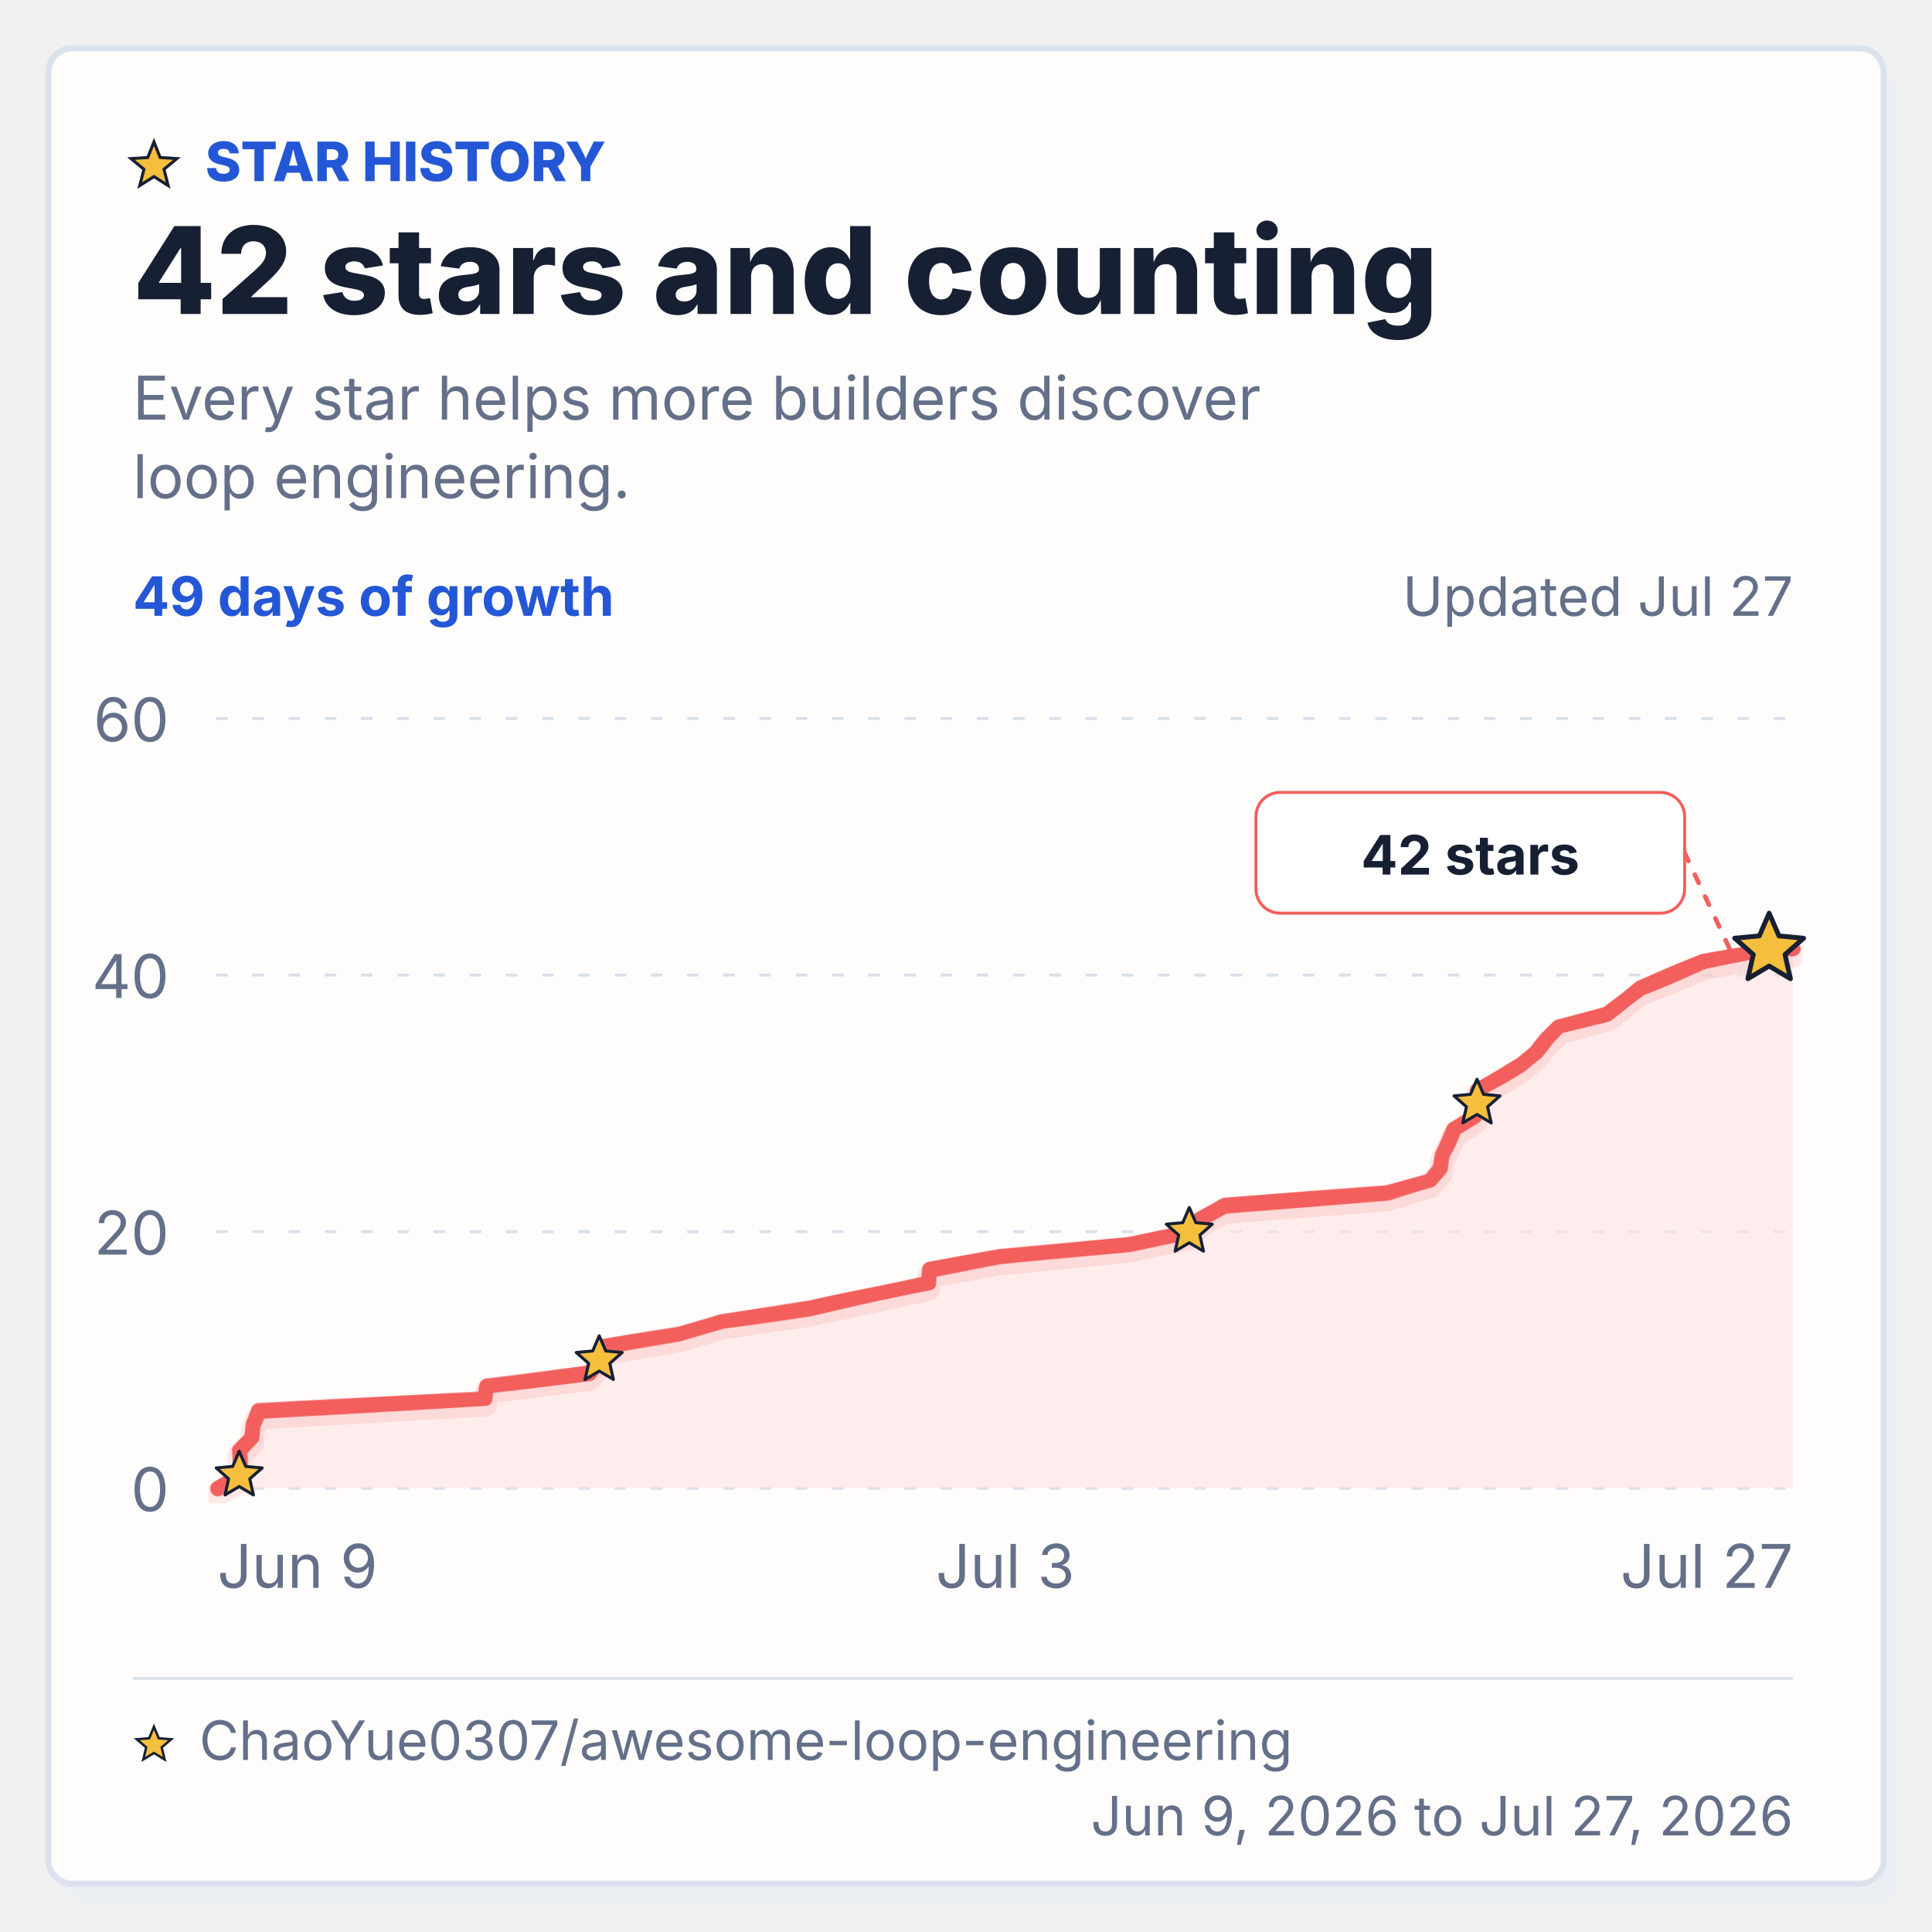
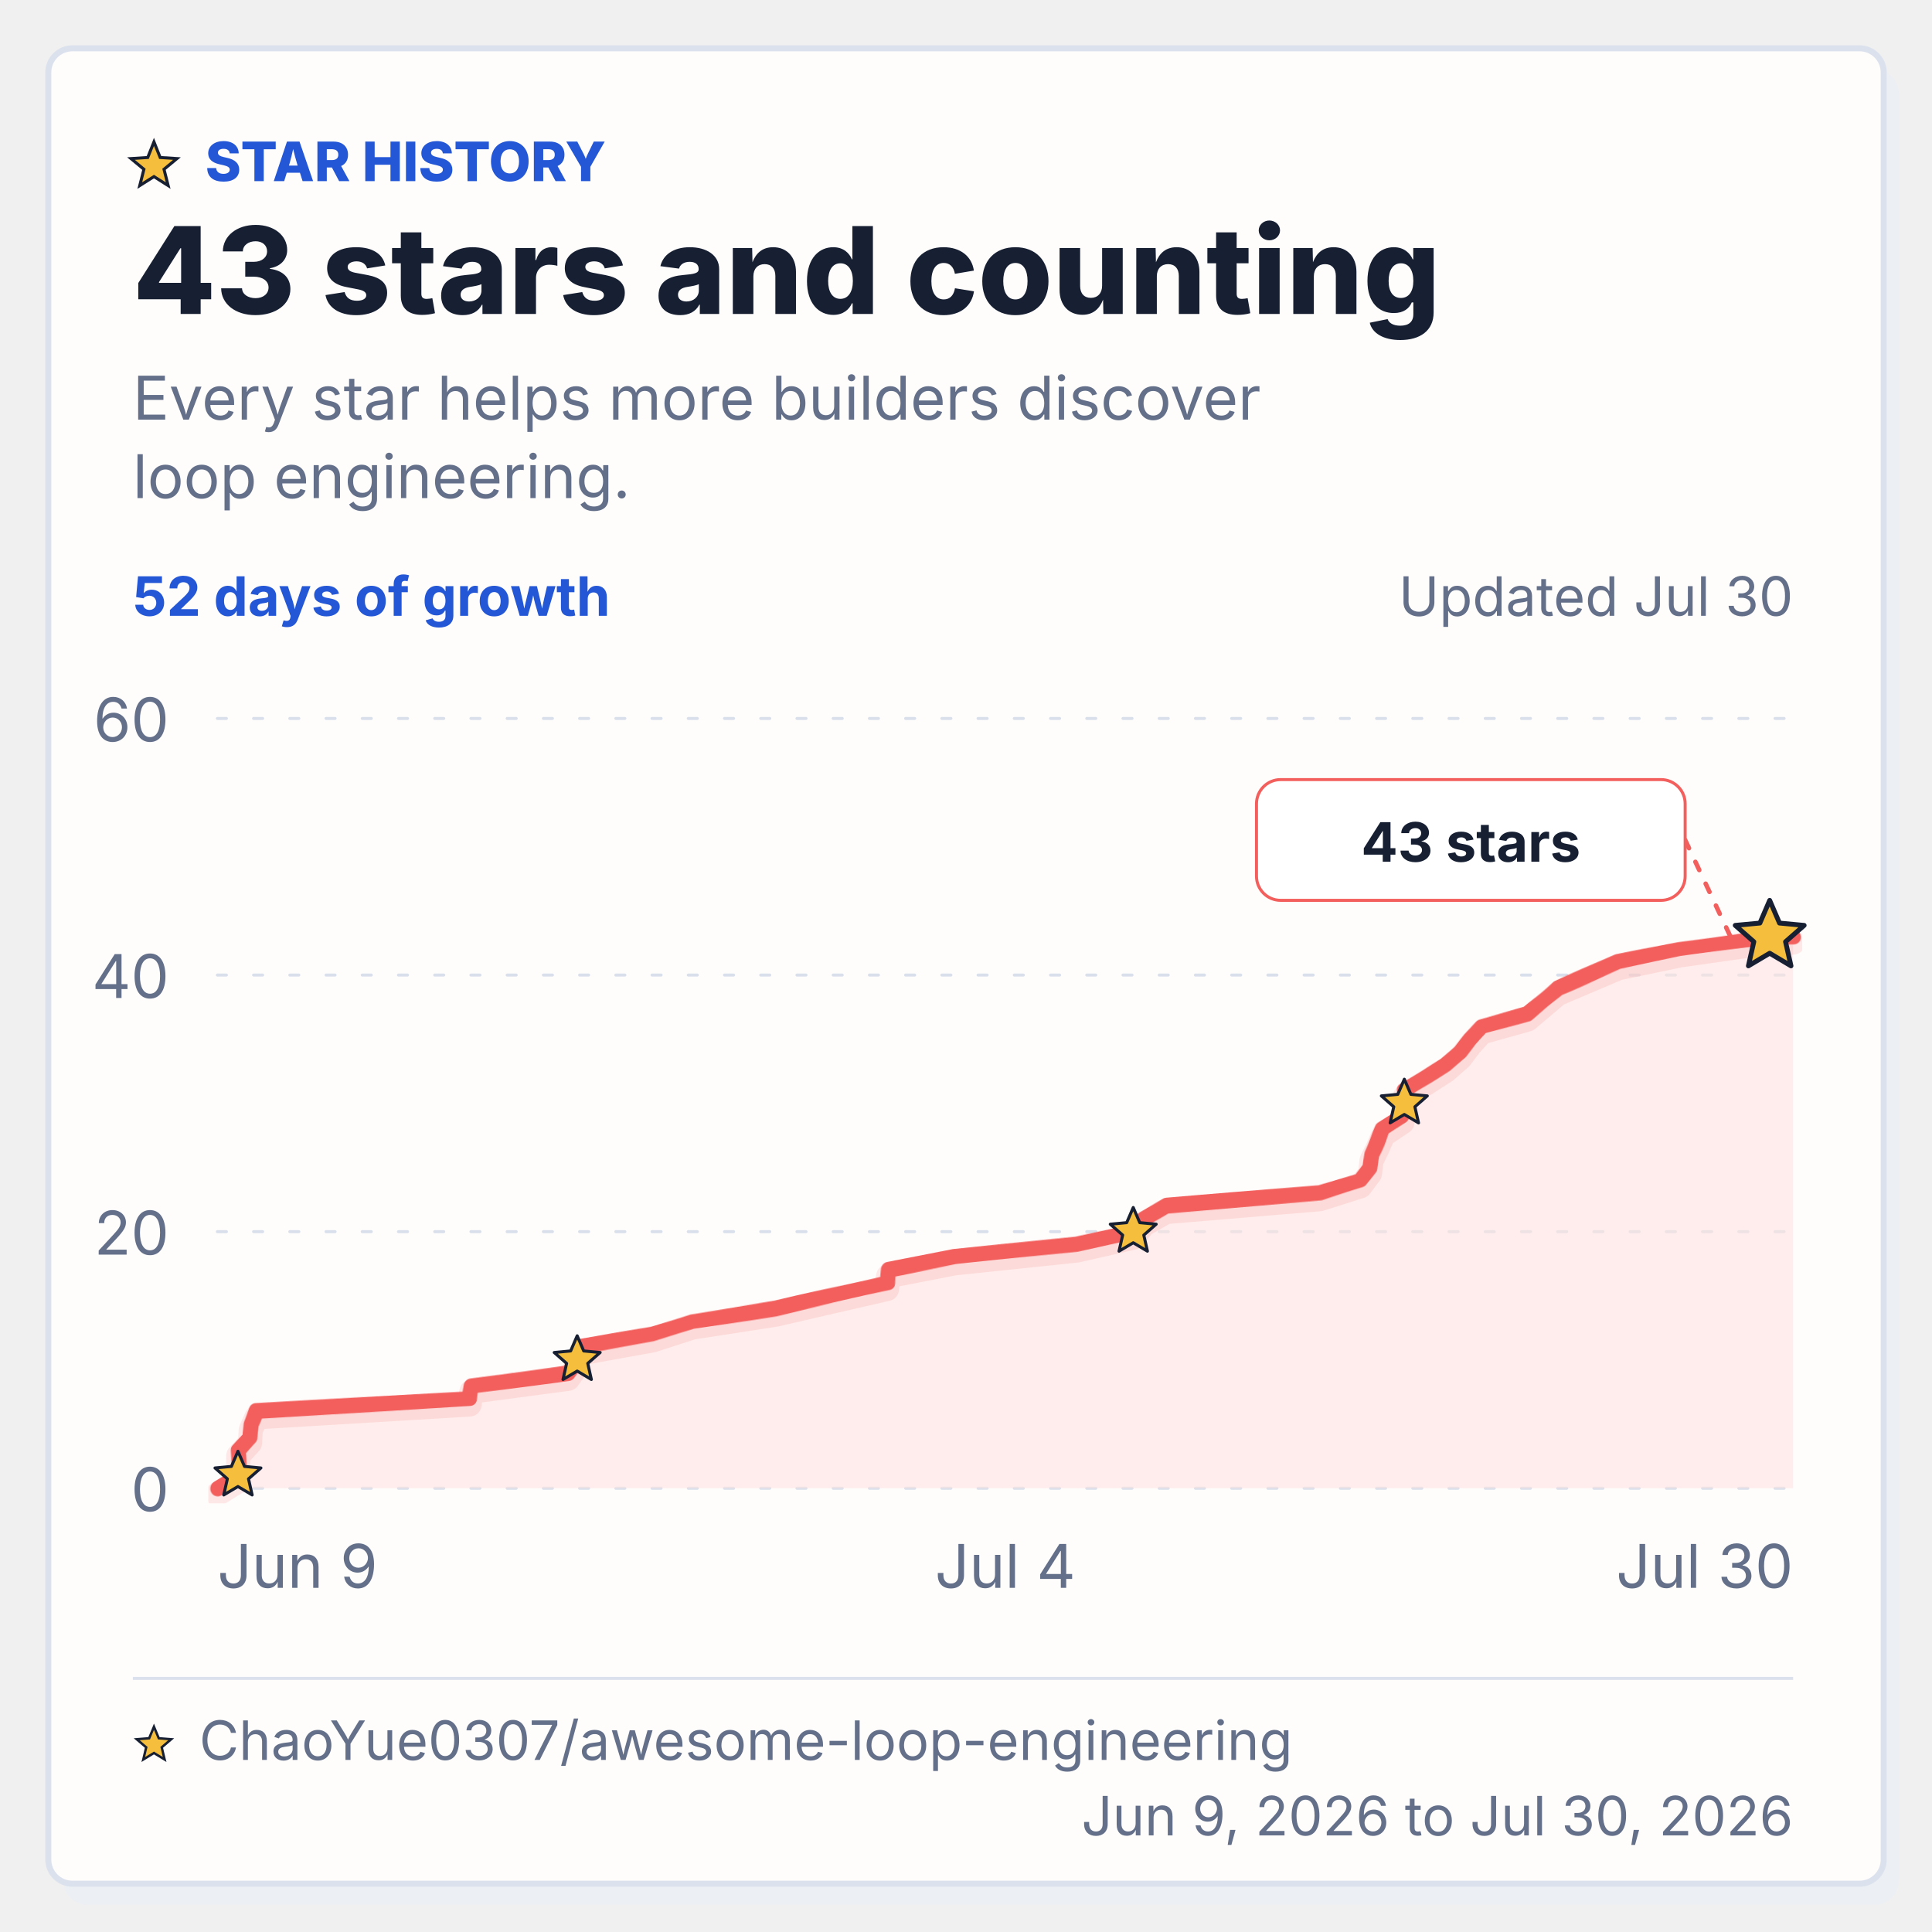
<svg xmlns="http://www.w3.org/2000/svg" width="640" height="640" viewBox="0 0 640 640" role="img" aria-labelledby="title desc">
  <style>
    text { font-family: ui-rounded, 'SF Pro Rounded', 'Nunito Sans', -apple-system, BlinkMacSystemFont, 'Segoe UI', sans-serif; letter-spacing: 0; }
  </style>
  <defs>
    <filter id="rough-line" x="-3%" y="-6%" width="106%" height="112%">
      <feTurbulence type="fractalNoise" baseFrequency="0.008 0.12" numOctaves="1" seed="17" result="noise" />
      <feDisplacementMap in="SourceGraphic" in2="noise" scale="1.2" xChannelSelector="R" yChannelSelector="G" />
    </filter>
    <clipPath id="plot-clip">
      <rect x="69" y="233" width="528" height="265" />
    </clipPath>
  </defs>
  <rect x="21" y="23" width="608" height="608" rx="8" fill="#E9EDF5" opacity="0.58" />
  <rect x="16" y="16" width="608" height="608" rx="8" fill="#FFFDFC" stroke="#DCE2ED" stroke-width="2" />
  <path d="M 51 47 L 53.06 52.17 L 58.61 52.53 L 54.33 56.08 L 55.7 61.47 L 51 58.5 L 46.3 61.47 L 47.67 56.08 L 43.39 52.53 L 48.94 52.17 Z" fill="#F5BE3D" stroke="#172033" stroke-width="1" />
  <text x="68" y="60" fill="#2457D6" font-size="18" font-weight="800">STAR HISTORY</text>
-   <text x="44" y="104" fill="#172033" font-size="40" font-weight="760">42 stars and counting</text>
+   <text x="44" y="104" fill="#172033" font-size="40" font-weight="760">43 stars and counting</text>
  <text x="44" y="139" fill="#647089" font-size="20">Every star helps more builders discover</text>
  <text x="44" y="165" fill="#647089" font-size="20">loop engineering.</text>
-   <text x="44" y="204" fill="#2457D6" font-size="18" font-weight="700">49 days of growth</text>
-   <text x="594" y="204" fill="#647089" font-size="18" text-anchor="end">Updated Jul 27</text>
+   <text x="44" y="204" fill="#2457D6" font-size="18" font-weight="700">52 days of growth</text>
+   <text x="594" y="204" fill="#647089" font-size="18" text-anchor="end">Updated Jul 30</text>
  <line x1="72" y1="493" x2="594" y2="493" stroke="#D9E0EB" stroke-width="1" stroke-dasharray="3 9" stroke-linecap="round" />
  <text x="56" y="500.6" fill="#647089" font-size="20" text-anchor="end">0</text>
  <line x1="72" y1="408" x2="594" y2="408" stroke="#D9E0EB" stroke-width="1" stroke-dasharray="3 9" stroke-linecap="round" />
  <text x="56" y="415.6" fill="#647089" font-size="20" text-anchor="end">20</text>
  <line x1="72" y1="323" x2="594" y2="323" stroke="#D9E0EB" stroke-width="1" stroke-dasharray="3 9" stroke-linecap="round" />
  <text x="56" y="330.6" fill="#647089" font-size="20" text-anchor="end">40</text>
  <line x1="72" y1="238" x2="594" y2="238" stroke="#D9E0EB" stroke-width="1" stroke-dasharray="3 9" stroke-linecap="round" />
  <text x="56" y="245.6" fill="#647089" font-size="20" text-anchor="end">60</text>
  <text x="72" y="526" fill="#647089" font-size="20" text-anchor="start">Jun 9</text>
-   <text x="333" y="526" fill="#647089" font-size="20" text-anchor="middle">Jul 3</text>
-   <text x="594" y="526" fill="#647089" font-size="20" text-anchor="end">Jul 27</text>
+   <text x="333" y="526" fill="#647089" font-size="20" text-anchor="middle">Jul 4</text>
+   <text x="594" y="526" fill="#647089" font-size="20" text-anchor="end">Jul 30</text>
  <g clip-path="url(#plot-clip)">
-     <path d="M 72 493 L 79.24 488.75 L 79.33 484.5 L 79.34 480.25 L 83.48 476 L 83.73 471.75 L 85.72 467.5 L 160.67 463.25 L 161.3 459 L 195.28 454.75 L 198.5 450.5 L 200.08 446.25 L 225.04 442 L 239.03 437.75 L 268.26 433.5 L 287.73 429.25 L 307.4 425 L 307.82 420.75 L 331.1 416.5 L 374.17 412.25 L 393.97 408 L 397.56 403.75 L 405.49 399.5 L 459.54 395.25 L 473.8 391 L 477.19 386.75 L 477.74 382.5 L 479.92 378.25 L 481.87 374 L 488.63 369.75 L 489.28 365.5 L 489.47 361.25 L 496.84 357 L 503.82 352.75 L 508.98 348.5 L 512.37 344.25 L 516.43 340 L 532.56 335.75 L 543.25 327.25 L 564.49 318.75 L 586.05 314.5 L 594 314.5 V 493 H 72 Z" fill="#FDE3E1" opacity="0.6" />
-     <path d="M 72 493 L 79.24 488.75 L 79.33 484.5 L 79.34 480.25 L 83.48 476 L 83.73 471.75 L 85.72 467.5 L 160.67 463.25 L 161.3 459 L 195.28 454.75 L 198.5 450.5 L 200.08 446.25 L 225.04 442 L 239.03 437.75 L 268.26 433.5 L 287.73 429.25 L 307.4 425 L 307.82 420.75 L 331.1 416.5 L 374.17 412.25 L 393.97 408 L 397.56 403.75 L 405.49 399.5 L 459.54 395.25 L 473.8 391 L 477.19 386.75 L 477.74 382.5 L 479.92 378.25 L 481.87 374 L 488.63 369.75 L 489.28 365.5 L 489.47 361.25 L 496.84 357 L 503.82 352.75 L 508.98 348.5 L 512.37 344.25 L 516.43 340 L 532.56 335.75 L 543.25 327.25 L 564.49 318.75 L 586.05 314.5 L 594 314.5" fill="none" stroke="#F25F5C" stroke-width="8" stroke-linejoin="round" stroke-linecap="round" opacity="0.13" transform="translate(0 2)" />
-     <path d="M 72 493 L 79.24 488.75 L 79.33 484.5 L 79.34 480.25 L 83.48 476 L 83.73 471.75 L 85.72 467.5 L 160.67 463.25 L 161.3 459 L 195.28 454.75 L 198.5 450.5 L 200.08 446.25 L 225.04 442 L 239.03 437.75 L 268.26 433.5 L 287.73 429.25 L 307.4 425 L 307.82 420.75 L 331.1 416.5 L 374.17 412.25 L 393.97 408 L 397.56 403.75 L 405.49 399.5 L 459.54 395.25 L 473.8 391 L 477.19 386.75 L 477.74 382.5 L 479.92 378.25 L 481.87 374 L 488.63 369.75 L 489.28 365.5 L 489.47 361.25 L 496.84 357 L 503.82 352.75 L 508.98 348.5 L 512.37 344.25 L 516.43 340 L 532.56 335.75 L 543.25 327.25 L 564.49 318.75 L 586.05 314.5 L 594 314.5" fill="none" stroke="#F25F5C" stroke-width="5" stroke-linejoin="round" stroke-linecap="round" filter="url(#rough-line)" />
+     <path d="M 72 493 L 78.82 488.75 L 78.9 484.5 L 78.92 480.25 L 82.82 476 L 83.05 471.75 L 84.93 467.5 L 155.56 463.25 L 156.15 459 L 188.17 454.75 L 191.2 450.5 L 192.69 446.25 L 216.21 442 L 229.39 437.75 L 256.93 433.5 L 275.29 429.25 L 293.82 425 L 294.21 420.75 L 316.15 416.5 L 356.74 412.25 L 375.4 408 L 378.78 403.75 L 386.25 399.5 L 437.18 395.25 L 450.62 391 L 453.81 386.75 L 454.33 382.5 L 456.39 378.25 L 458.22 374 L 464.59 369.75 L 465.2 365.5 L 465.39 361.25 L 472.33 357 L 478.91 352.75 L 483.77 348.5 L 486.97 344.25 L 490.79 340 L 505.99 335.75 L 516.06 327.25 L 536.07 318.75 L 556.4 314.5 L 586.23 310.25 L 594 310.25 V 493 H 72 Z" fill="#FDE3E1" opacity="0.6" />
+     <path d="M 72 493 L 78.82 488.75 L 78.9 484.5 L 78.92 480.25 L 82.82 476 L 83.05 471.75 L 84.93 467.5 L 155.56 463.25 L 156.15 459 L 188.17 454.75 L 191.2 450.5 L 192.69 446.25 L 216.21 442 L 229.39 437.75 L 256.93 433.5 L 275.29 429.25 L 293.82 425 L 294.21 420.75 L 316.15 416.5 L 356.74 412.25 L 375.4 408 L 378.78 403.75 L 386.25 399.5 L 437.18 395.25 L 450.62 391 L 453.81 386.75 L 454.33 382.5 L 456.39 378.25 L 458.22 374 L 464.59 369.75 L 465.2 365.5 L 465.39 361.25 L 472.33 357 L 478.91 352.75 L 483.77 348.5 L 486.97 344.25 L 490.79 340 L 505.99 335.75 L 516.06 327.25 L 536.07 318.75 L 556.4 314.5 L 586.23 310.25 L 594 310.25" fill="none" stroke="#F25F5C" stroke-width="8" stroke-linejoin="round" stroke-linecap="round" opacity="0.13" transform="translate(0 2)" />
+     <path d="M 72 493 L 78.82 488.75 L 78.9 484.5 L 78.92 480.25 L 82.82 476 L 83.05 471.75 L 84.93 467.5 L 155.56 463.25 L 156.15 459 L 188.17 454.75 L 191.2 450.5 L 192.69 446.25 L 216.21 442 L 229.39 437.75 L 256.93 433.5 L 275.29 429.25 L 293.82 425 L 294.21 420.75 L 316.15 416.5 L 356.74 412.25 L 375.4 408 L 378.78 403.75 L 386.25 399.5 L 437.18 395.25 L 450.62 391 L 453.81 386.75 L 454.33 382.5 L 456.39 378.25 L 458.22 374 L 464.59 369.75 L 465.2 365.5 L 465.39 361.25 L 472.33 357 L 478.91 352.75 L 483.77 348.5 L 486.97 344.25 L 490.79 340 L 505.99 335.75 L 516.06 327.25 L 536.07 318.75 L 556.4 314.5 L 586.23 310.25 L 594 310.25" fill="none" stroke="#F25F5C" stroke-width="5" stroke-linejoin="round" stroke-linecap="round" filter="url(#rough-line)" />
  </g>
-   <path d="M 79.24 480.75 L 81.4 485.77 L 86.85 486.28 L 82.74 489.89 L 83.94 495.22 L 79.24 492.43 L 74.54 495.22 L 75.74 489.89 L 71.63 486.28 L 77.08 485.77 Z" fill="#F5BE3D" stroke="#172033" stroke-width="1" stroke-linejoin="round" />
-   <path d="M 198.5 442.5 L 200.66 447.52 L 206.11 448.03 L 202 451.64 L 203.2 456.97 L 198.5 454.18 L 193.8 456.97 L 195 451.64 L 190.89 448.03 L 196.34 447.52 Z" fill="#F5BE3D" stroke="#172033" stroke-width="1" stroke-linejoin="round" />
-   <path d="M 393.97 400 L 396.13 405.02 L 401.58 405.53 L 397.47 409.14 L 398.67 414.47 L 393.97 411.68 L 389.27 414.47 L 390.47 409.14 L 386.36 405.53 L 391.81 405.02 Z" fill="#F5BE3D" stroke="#172033" stroke-width="1" stroke-linejoin="round" />
-   <path d="M 489.28 357.5 L 491.44 362.52 L 496.89 363.03 L 492.78 366.64 L 493.98 371.97 L 489.28 369.18 L 484.57 371.97 L 485.78 366.64 L 481.67 363.03 L 487.11 362.52 Z" fill="#F5BE3D" stroke="#172033" stroke-width="1" stroke-linejoin="round" />
-   <path d="M 586.05 302.5 L 589.3 310.03 L 597.47 310.79 L 591.3 316.21 L 593.11 324.21 L 586.05 320.02 L 579 324.21 L 580.8 316.21 L 574.64 310.79 L 582.81 310.03 Z" fill="#F5BE3D" stroke="#172033" stroke-width="1.6" stroke-linejoin="round" />
-   <path d="M 558.05 282.5 L 573.05 314.5" fill="none" stroke="#F25F5C" stroke-width="1.5" stroke-dasharray="3 5" stroke-linecap="round" />
-   <rect x="416.05" y="262.5" width="142" height="40" rx="8" fill="#FFFFFF" stroke="#F25F5C" />
-   <text x="487.05" y="289.7" fill="#172033" font-size="18" font-weight="700" text-anchor="middle">42 stars</text>
+   <path d="M 78.82 480.75 L 80.99 485.77 L 86.43 486.28 L 82.32 489.89 L 83.53 495.22 L 78.82 492.43 L 74.12 495.22 L 75.32 489.89 L 71.22 486.28 L 76.66 485.77 Z" fill="#F5BE3D" stroke="#172033" stroke-width="1" stroke-linejoin="round" />
+   <path d="M 191.2 442.5 L 193.36 447.52 L 198.81 448.03 L 194.7 451.64 L 195.9 456.97 L 191.2 454.18 L 186.5 456.97 L 187.7 451.64 L 183.59 448.03 L 189.04 447.52 Z" fill="#F5BE3D" stroke="#172033" stroke-width="1" stroke-linejoin="round" />
+   <path d="M 375.4 400 L 377.56 405.02 L 383 405.53 L 378.9 409.14 L 380.1 414.47 L 375.4 411.68 L 370.69 414.47 L 371.9 409.14 L 367.79 405.53 L 373.23 405.02 Z" fill="#F5BE3D" stroke="#172033" stroke-width="1" stroke-linejoin="round" />
+   <path d="M 465.2 357.5 L 467.37 362.52 L 472.81 363.03 L 468.7 366.64 L 469.91 371.97 L 465.2 369.18 L 460.5 371.97 L 461.7 366.64 L 457.59 363.03 L 463.04 362.52 Z" fill="#F5BE3D" stroke="#172033" stroke-width="1" stroke-linejoin="round" />
+   <path d="M 586.23 298.25 L 589.48 305.78 L 597.65 306.54 L 591.48 311.96 L 593.29 319.96 L 586.23 315.77 L 579.18 319.96 L 580.98 311.96 L 574.82 306.54 L 582.99 305.78 Z" fill="#F5BE3D" stroke="#172033" stroke-width="1.6" stroke-linejoin="round" />
+   <path d="M 558.23 278.25 L 573.23 310.25" fill="none" stroke="#F25F5C" stroke-width="1.5" stroke-dasharray="3 5" stroke-linecap="round" />
+   <rect x="416.23" y="258.25" width="142" height="40" rx="8" fill="#FFFFFF" stroke="#F25F5C" />
+   <text x="487.23" y="285.45" fill="#172033" font-size="18" font-weight="700" text-anchor="middle">43 stars</text>
  <line x1="44" y1="556" x2="594" y2="556" stroke="#DCE2ED" />
  <path d="M 51 572 L 52.59 575.82 L 56.71 576.15 L 53.57 578.83 L 54.53 582.85 L 51 580.7 L 47.47 582.85 L 48.43 578.83 L 45.29 576.15 L 49.41 575.82 Z" fill="#F5BE3D" stroke="#172033" stroke-width="0.8" />
  <text x="66" y="583" fill="#647089" font-size="18">ChaoYue0307/awesome-loop-engineering</text>
-   <text x="594" y="608" fill="#647089" font-size="18" text-anchor="end">Jun 9, 2026 to Jul 27, 2026</text>
+   <text x="594" y="608" fill="#647089" font-size="18" text-anchor="end">Jun 9, 2026 to Jul 30, 2026</text>
</svg>
